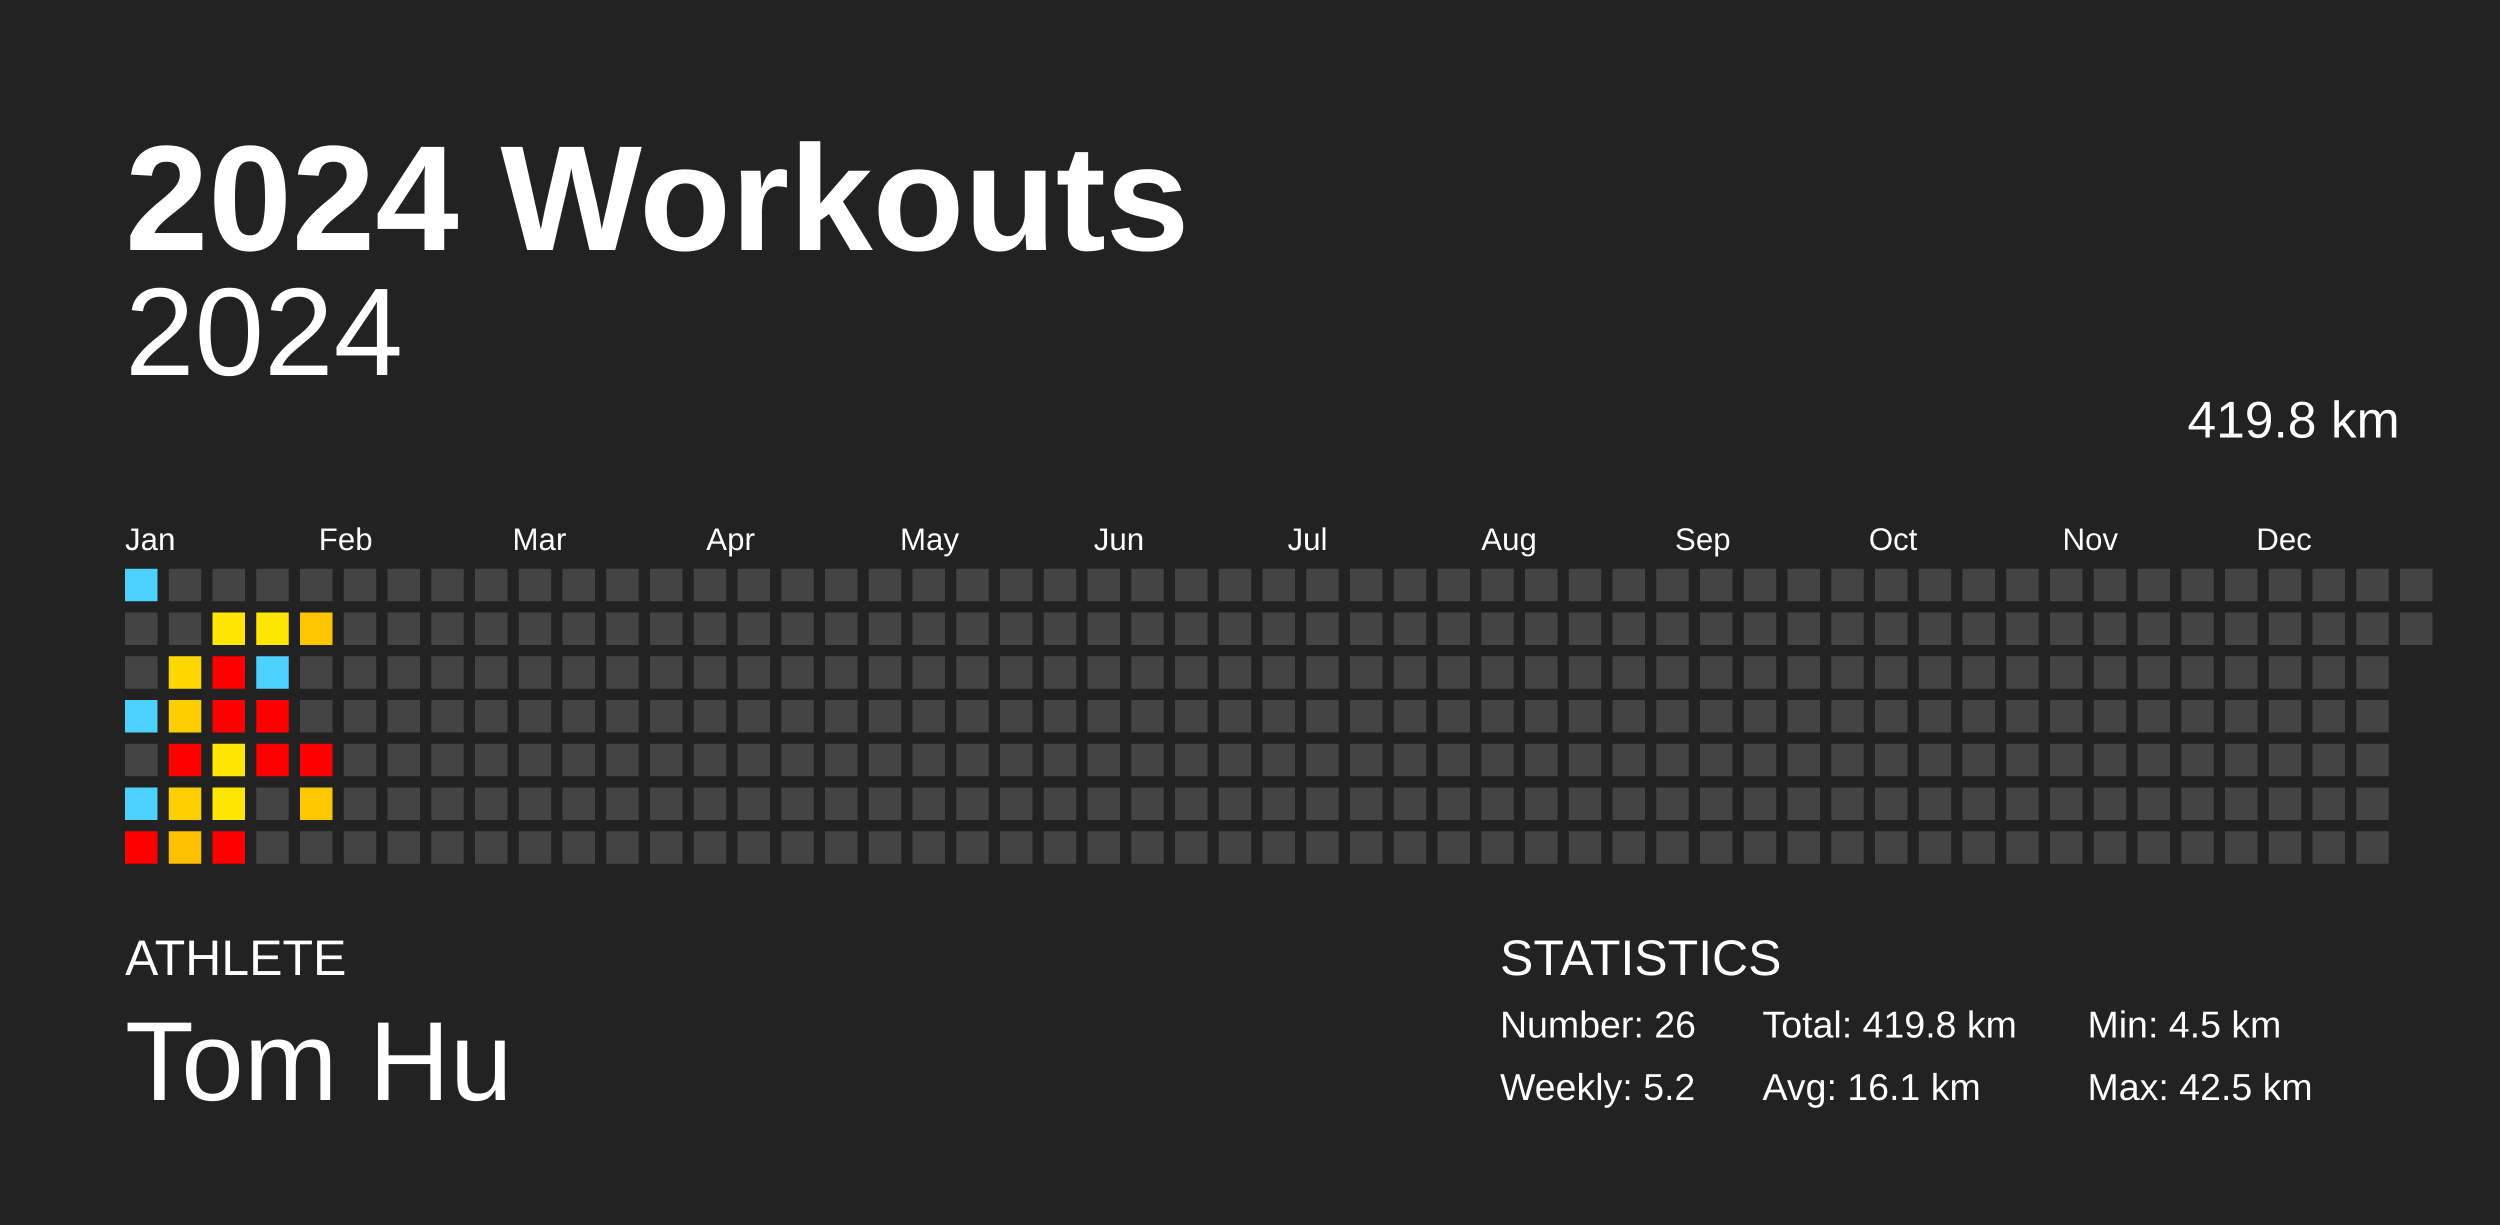
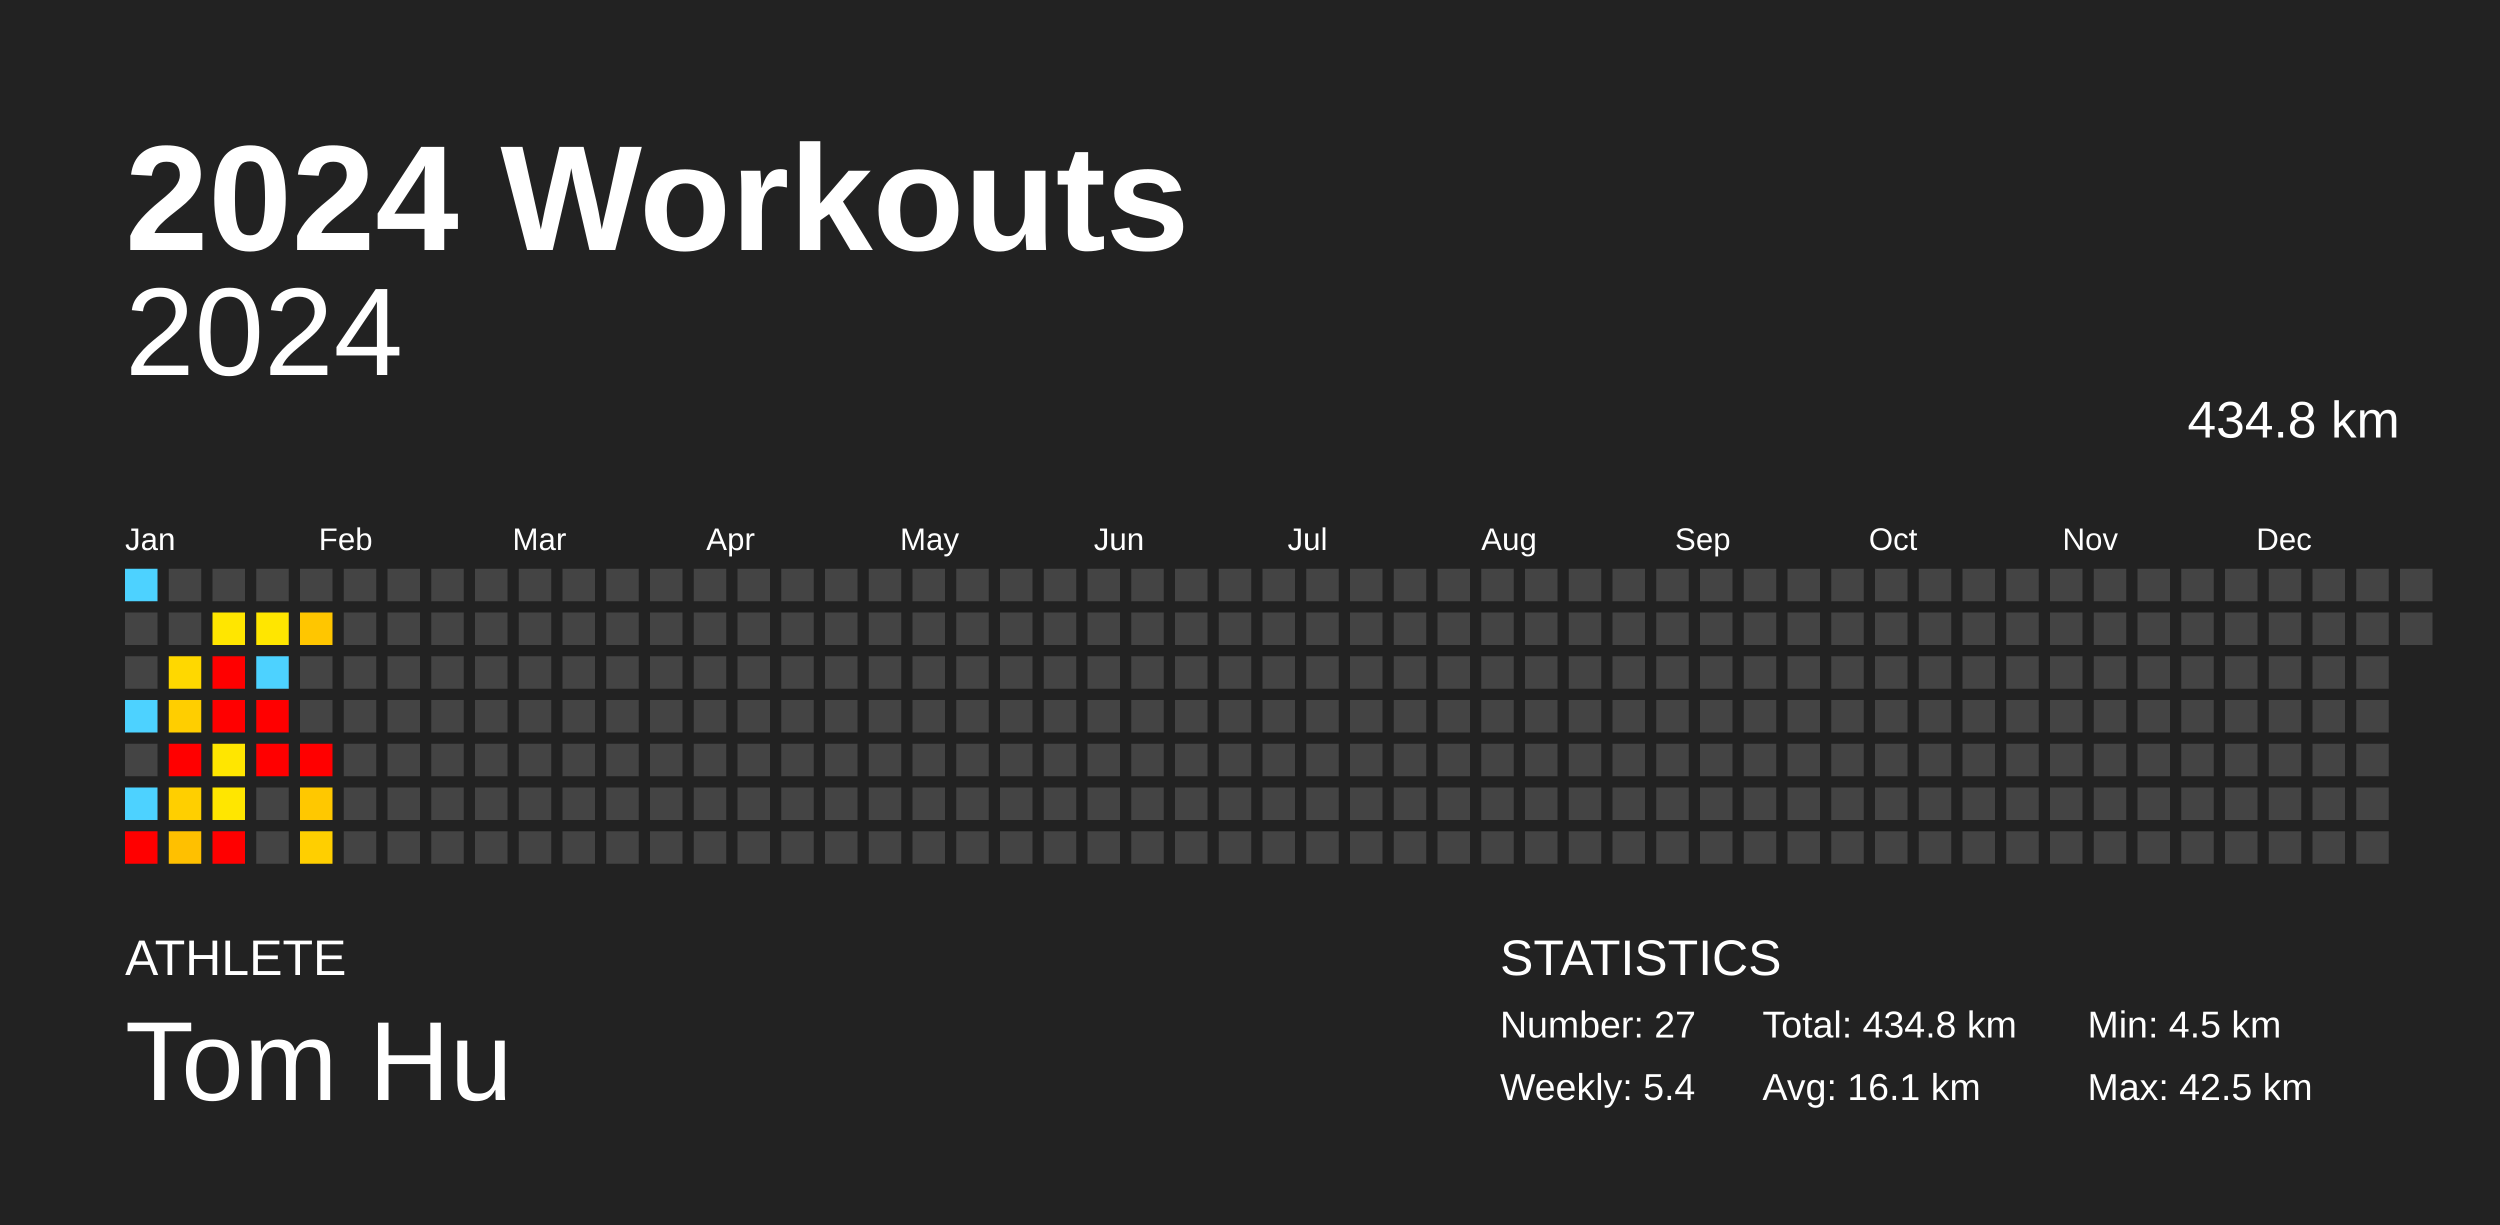
<svg xmlns="http://www.w3.org/2000/svg" baseProfile="full" height="98mm" version="1.1" viewBox="0,0,200,98" width="200mm">
  <defs />
  <rect fill="#222222" height="98" width="200" x="0" y="0" />
  <text fill="#FFFFFF" style="font-size:12px; font-family:Arial; font-weight:bold;" x="10" y="20">2024 Workouts</text>
  <text fill="#FFFFFF" style="font-size:4px; font-family:Arial" x="10" y="78">ATHLETE</text>
  <text fill="#FFFFFF" style="font-size:9px; font-family:Arial" x="10" y="88">Tom Hu</text>
  <text fill="#FFFFFF" style="font-size:4px; font-family:Arial" x="120" y="78">STATISTICS</text>
-   <text fill="#FFFFFF" style="font-size:3px; font-family:Arial" x="120" y="83">Number: 26</text>
-   <text fill="#FFFFFF" style="font-size:3px; font-family:Arial" x="120" y="88">Weekly: 5.2</text>
-   <text fill="#FFFFFF" style="font-size:3px; font-family:Arial" x="141" y="83">Total: 419.8 km</text>
+   <text fill="#FFFFFF" style="font-size:3px; font-family:Arial" x="120" y="83">Number: 27</text>
+   <text fill="#FFFFFF" style="font-size:3px; font-family:Arial" x="120" y="88">Weekly: 5.4</text>
+   <text fill="#FFFFFF" style="font-size:3px; font-family:Arial" x="141" y="83">Total: 434.8 km</text>
  <text fill="#FFFFFF" style="font-size:3px; font-family:Arial" x="141" y="88">Avg: 16.1 km</text>
  <text fill="#FFFFFF" style="font-size:3px; font-family:Arial" x="167" y="83">Min: 4.5 km</text>
  <text fill="#FFFFFF" style="font-size:3px; font-family:Arial" x="167" y="88">Max: 42.5 km</text>
  <text alignment-baseline="hanging" fill="#FFFFFF" style="font-size:10.0px; font-family:Arial;" x="10" y="30">2024</text>
-   <text alignment-baseline="hanging" fill="#FFFFFF" style="font-size:4.125px; font-family:Arial;" x="175" y="35">419.8 km</text>
+   <text alignment-baseline="hanging" fill="#FFFFFF" style="font-size:4.125px; font-family:Arial;" x="175" y="35">434.8 km</text>
  <text fill="#FFFFFF" style="font-size:2.5px; font-family:Arial" x="10.0" y="44">Jan</text>
  <text fill="#FFFFFF" style="font-size:2.5px; font-family:Arial" x="25.5" y="44">Feb</text>
  <text fill="#FFFFFF" style="font-size:2.5px; font-family:Arial" x="41.0" y="44">Mar</text>
  <text fill="#FFFFFF" style="font-size:2.5px; font-family:Arial" x="56.5" y="44">Apr</text>
  <text fill="#FFFFFF" style="font-size:2.5px; font-family:Arial" x="72.0" y="44">May</text>
  <text fill="#FFFFFF" style="font-size:2.5px; font-family:Arial" x="87.5" y="44">Jun</text>
  <text fill="#FFFFFF" style="font-size:2.5px; font-family:Arial" x="103.0" y="44">Jul</text>
  <text fill="#FFFFFF" style="font-size:2.5px; font-family:Arial" x="118.5" y="44">Aug</text>
  <text fill="#FFFFFF" style="font-size:2.5px; font-family:Arial" x="134.0" y="44">Sep</text>
  <text fill="#FFFFFF" style="font-size:2.5px; font-family:Arial" x="149.5" y="44">Oct</text>
  <text fill="#FFFFFF" style="font-size:2.5px; font-family:Arial" x="165.0" y="44">Nov</text>
  <text fill="#FFFFFF" style="font-size:2.5px; font-family:Arial" x="180.5" y="44">Dec</text>
  <rect fill="#4dd2ff" height="2.6" width="2.6" x="10.0" y="45.5" />
  <rect fill="#444444" height="2.6" width="2.6" x="10.0" y="49.0" />
  <rect fill="#444444" height="2.6" width="2.6" x="10.0" y="52.5" />
  <rect fill="#4dd2ff" height="2.6" width="2.6" x="10.0" y="56.0" />
  <rect fill="#444444" height="2.6" width="2.6" x="10.0" y="59.5" />
  <rect fill="#4dd2ff" height="2.6" width="2.6" x="10.0" y="63.0" />
  <rect fill="red" height="2.6" width="2.6" x="10.0" y="66.5" />
  <rect fill="#444444" height="2.6" width="2.6" x="13.5" y="45.5" />
  <rect fill="#444444" height="2.6" width="2.6" x="13.5" y="49.0" />
  <rect fill="#ffd800" height="2.6" width="2.6" x="13.5" y="52.5" />
  <rect fill="#ffce00" height="2.6" width="2.6" x="13.5" y="56.0" />
  <rect fill="red" height="2.6" width="2.6" x="13.5" y="59.5" />
  <rect fill="#ffcf00" height="2.6" width="2.6" x="13.5" y="63.0" />
  <rect fill="#ffc000" height="2.6" width="2.6" x="13.5" y="66.5" />
  <rect fill="#444444" height="2.6" width="2.6" x="17.0" y="45.5" />
  <rect fill="#ffe600" height="2.6" width="2.6" x="17.0" y="49.0" />
  <rect fill="red" height="2.6" width="2.6" x="17.0" y="52.5" />
  <rect fill="red" height="2.6" width="2.6" x="17.0" y="56.0" />
  <rect fill="#ffe600" height="2.6" width="2.6" x="17.0" y="59.5" />
  <rect fill="#ffe600" height="2.6" width="2.6" x="17.0" y="63.0" />
  <rect fill="red" height="2.6" width="2.6" x="17.0" y="66.5" />
  <rect fill="#444444" height="2.6" width="2.6" x="20.5" y="45.5" />
  <rect fill="#ffe600" height="2.6" width="2.6" x="20.5" y="49.0" />
  <rect fill="#4dd2ff" height="2.6" width="2.6" x="20.5" y="52.5" />
  <rect fill="red" height="2.6" width="2.6" x="20.5" y="56.0" />
  <rect fill="red" height="2.6" width="2.6" x="20.5" y="59.5" />
  <rect fill="#444444" height="2.6" width="2.6" x="20.5" y="63.0" />
  <rect fill="#444444" height="2.6" width="2.6" x="20.5" y="66.5" />
  <rect fill="#444444" height="2.6" width="2.6" x="24.0" y="45.5" />
  <rect fill="#ffc600" height="2.6" width="2.6" x="24.0" y="49.0" />
  <rect fill="#444444" height="2.6" width="2.6" x="24.0" y="52.5" />
  <rect fill="#444444" height="2.6" width="2.6" x="24.0" y="56.0" />
  <rect fill="red" height="2.6" width="2.6" x="24.0" y="59.5" />
  <rect fill="#ffc800" height="2.6" width="2.6" x="24.0" y="63.0" />
-   <rect fill="#444444" height="2.6" width="2.6" x="24.0" y="66.5" />
+   <rect fill="#ffcf00" height="2.6" width="2.6" x="24.0" y="66.5" />
  <rect fill="#444444" height="2.6" width="2.6" x="27.5" y="45.5" />
  <rect fill="#444444" height="2.6" width="2.6" x="27.5" y="49.0" />
  <rect fill="#444444" height="2.6" width="2.6" x="27.5" y="52.5" />
  <rect fill="#444444" height="2.6" width="2.6" x="27.5" y="56.0" />
  <rect fill="#444444" height="2.6" width="2.6" x="27.5" y="59.5" />
  <rect fill="#444444" height="2.6" width="2.6" x="27.5" y="63.0" />
  <rect fill="#444444" height="2.6" width="2.6" x="27.5" y="66.5" />
  <rect fill="#444444" height="2.6" width="2.6" x="31.0" y="45.5" />
  <rect fill="#444444" height="2.6" width="2.6" x="31.0" y="49.0" />
  <rect fill="#444444" height="2.6" width="2.6" x="31.0" y="52.5" />
  <rect fill="#444444" height="2.6" width="2.6" x="31.0" y="56.0" />
  <rect fill="#444444" height="2.6" width="2.6" x="31.0" y="59.5" />
  <rect fill="#444444" height="2.6" width="2.6" x="31.0" y="63.0" />
  <rect fill="#444444" height="2.6" width="2.6" x="31.0" y="66.5" />
  <rect fill="#444444" height="2.6" width="2.6" x="34.5" y="45.5" />
  <rect fill="#444444" height="2.6" width="2.6" x="34.5" y="49.0" />
  <rect fill="#444444" height="2.6" width="2.6" x="34.5" y="52.5" />
  <rect fill="#444444" height="2.6" width="2.6" x="34.5" y="56.0" />
  <rect fill="#444444" height="2.6" width="2.6" x="34.5" y="59.5" />
  <rect fill="#444444" height="2.6" width="2.6" x="34.5" y="63.0" />
  <rect fill="#444444" height="2.6" width="2.6" x="34.5" y="66.5" />
  <rect fill="#444444" height="2.6" width="2.6" x="38.0" y="45.5" />
  <rect fill="#444444" height="2.6" width="2.6" x="38.0" y="49.0" />
  <rect fill="#444444" height="2.6" width="2.6" x="38.0" y="52.5" />
  <rect fill="#444444" height="2.6" width="2.6" x="38.0" y="56.0" />
  <rect fill="#444444" height="2.6" width="2.6" x="38.0" y="59.5" />
  <rect fill="#444444" height="2.6" width="2.6" x="38.0" y="63.0" />
  <rect fill="#444444" height="2.6" width="2.6" x="38.0" y="66.5" />
  <rect fill="#444444" height="2.6" width="2.6" x="41.5" y="45.5" />
  <rect fill="#444444" height="2.6" width="2.6" x="41.5" y="49.0" />
  <rect fill="#444444" height="2.6" width="2.6" x="41.5" y="52.5" />
  <rect fill="#444444" height="2.6" width="2.6" x="41.5" y="56.0" />
  <rect fill="#444444" height="2.6" width="2.6" x="41.5" y="59.5" />
  <rect fill="#444444" height="2.6" width="2.6" x="41.5" y="63.0" />
  <rect fill="#444444" height="2.6" width="2.6" x="41.5" y="66.5" />
  <rect fill="#444444" height="2.6" width="2.6" x="45.0" y="45.5" />
  <rect fill="#444444" height="2.6" width="2.6" x="45.0" y="49.0" />
  <rect fill="#444444" height="2.6" width="2.6" x="45.0" y="52.5" />
  <rect fill="#444444" height="2.6" width="2.6" x="45.0" y="56.0" />
  <rect fill="#444444" height="2.6" width="2.6" x="45.0" y="59.5" />
  <rect fill="#444444" height="2.6" width="2.6" x="45.0" y="63.0" />
  <rect fill="#444444" height="2.6" width="2.6" x="45.0" y="66.5" />
  <rect fill="#444444" height="2.6" width="2.6" x="48.5" y="45.5" />
  <rect fill="#444444" height="2.6" width="2.6" x="48.5" y="49.0" />
  <rect fill="#444444" height="2.6" width="2.6" x="48.5" y="52.5" />
  <rect fill="#444444" height="2.6" width="2.6" x="48.5" y="56.0" />
  <rect fill="#444444" height="2.6" width="2.6" x="48.5" y="59.5" />
  <rect fill="#444444" height="2.6" width="2.6" x="48.5" y="63.0" />
  <rect fill="#444444" height="2.6" width="2.6" x="48.5" y="66.5" />
  <rect fill="#444444" height="2.6" width="2.6" x="52.0" y="45.5" />
  <rect fill="#444444" height="2.6" width="2.6" x="52.0" y="49.0" />
  <rect fill="#444444" height="2.6" width="2.6" x="52.0" y="52.5" />
  <rect fill="#444444" height="2.6" width="2.6" x="52.0" y="56.0" />
  <rect fill="#444444" height="2.6" width="2.6" x="52.0" y="59.5" />
  <rect fill="#444444" height="2.6" width="2.6" x="52.0" y="63.0" />
  <rect fill="#444444" height="2.6" width="2.6" x="52.0" y="66.5" />
  <rect fill="#444444" height="2.6" width="2.6" x="55.5" y="45.5" />
  <rect fill="#444444" height="2.6" width="2.6" x="55.5" y="49.0" />
  <rect fill="#444444" height="2.6" width="2.6" x="55.5" y="52.5" />
  <rect fill="#444444" height="2.6" width="2.6" x="55.5" y="56.0" />
  <rect fill="#444444" height="2.6" width="2.6" x="55.5" y="59.5" />
  <rect fill="#444444" height="2.6" width="2.6" x="55.5" y="63.0" />
  <rect fill="#444444" height="2.6" width="2.6" x="55.5" y="66.5" />
  <rect fill="#444444" height="2.6" width="2.6" x="59.0" y="45.5" />
  <rect fill="#444444" height="2.6" width="2.6" x="59.0" y="49.0" />
  <rect fill="#444444" height="2.6" width="2.6" x="59.0" y="52.5" />
  <rect fill="#444444" height="2.6" width="2.6" x="59.0" y="56.0" />
  <rect fill="#444444" height="2.6" width="2.6" x="59.0" y="59.5" />
  <rect fill="#444444" height="2.6" width="2.6" x="59.0" y="63.0" />
  <rect fill="#444444" height="2.6" width="2.6" x="59.0" y="66.5" />
  <rect fill="#444444" height="2.6" width="2.6" x="62.5" y="45.5" />
  <rect fill="#444444" height="2.6" width="2.6" x="62.5" y="49.0" />
  <rect fill="#444444" height="2.6" width="2.6" x="62.5" y="52.5" />
  <rect fill="#444444" height="2.6" width="2.6" x="62.5" y="56.0" />
  <rect fill="#444444" height="2.6" width="2.6" x="62.5" y="59.5" />
  <rect fill="#444444" height="2.6" width="2.6" x="62.5" y="63.0" />
  <rect fill="#444444" height="2.6" width="2.6" x="62.5" y="66.5" />
  <rect fill="#444444" height="2.6" width="2.6" x="66.0" y="45.5" />
  <rect fill="#444444" height="2.6" width="2.6" x="66.0" y="49.0" />
  <rect fill="#444444" height="2.6" width="2.6" x="66.0" y="52.5" />
  <rect fill="#444444" height="2.6" width="2.6" x="66.0" y="56.0" />
  <rect fill="#444444" height="2.6" width="2.6" x="66.0" y="59.5" />
  <rect fill="#444444" height="2.6" width="2.6" x="66.0" y="63.0" />
  <rect fill="#444444" height="2.6" width="2.6" x="66.0" y="66.5" />
  <rect fill="#444444" height="2.6" width="2.6" x="69.5" y="45.5" />
  <rect fill="#444444" height="2.6" width="2.6" x="69.5" y="49.0" />
  <rect fill="#444444" height="2.6" width="2.6" x="69.5" y="52.5" />
  <rect fill="#444444" height="2.6" width="2.6" x="69.5" y="56.0" />
  <rect fill="#444444" height="2.6" width="2.6" x="69.5" y="59.5" />
  <rect fill="#444444" height="2.6" width="2.6" x="69.5" y="63.0" />
  <rect fill="#444444" height="2.6" width="2.6" x="69.5" y="66.5" />
  <rect fill="#444444" height="2.6" width="2.6" x="73.0" y="45.5" />
  <rect fill="#444444" height="2.6" width="2.6" x="73.0" y="49.0" />
  <rect fill="#444444" height="2.6" width="2.6" x="73.0" y="52.5" />
  <rect fill="#444444" height="2.6" width="2.6" x="73.0" y="56.0" />
  <rect fill="#444444" height="2.6" width="2.6" x="73.0" y="59.5" />
  <rect fill="#444444" height="2.6" width="2.6" x="73.0" y="63.0" />
  <rect fill="#444444" height="2.6" width="2.6" x="73.0" y="66.5" />
  <rect fill="#444444" height="2.6" width="2.6" x="76.5" y="45.5" />
  <rect fill="#444444" height="2.6" width="2.6" x="76.5" y="49.0" />
  <rect fill="#444444" height="2.6" width="2.6" x="76.5" y="52.5" />
  <rect fill="#444444" height="2.6" width="2.6" x="76.5" y="56.0" />
  <rect fill="#444444" height="2.6" width="2.6" x="76.5" y="59.5" />
  <rect fill="#444444" height="2.6" width="2.6" x="76.5" y="63.0" />
  <rect fill="#444444" height="2.6" width="2.6" x="76.5" y="66.5" />
  <rect fill="#444444" height="2.6" width="2.6" x="80.0" y="45.5" />
  <rect fill="#444444" height="2.6" width="2.6" x="80.0" y="49.0" />
  <rect fill="#444444" height="2.6" width="2.6" x="80.0" y="52.5" />
  <rect fill="#444444" height="2.6" width="2.6" x="80.0" y="56.0" />
  <rect fill="#444444" height="2.6" width="2.6" x="80.0" y="59.5" />
  <rect fill="#444444" height="2.6" width="2.6" x="80.0" y="63.0" />
  <rect fill="#444444" height="2.6" width="2.6" x="80.0" y="66.5" />
  <rect fill="#444444" height="2.6" width="2.6" x="83.5" y="45.5" />
  <rect fill="#444444" height="2.6" width="2.6" x="83.5" y="49.0" />
  <rect fill="#444444" height="2.6" width="2.6" x="83.5" y="52.5" />
  <rect fill="#444444" height="2.6" width="2.6" x="83.5" y="56.0" />
  <rect fill="#444444" height="2.6" width="2.6" x="83.5" y="59.5" />
  <rect fill="#444444" height="2.6" width="2.6" x="83.5" y="63.0" />
  <rect fill="#444444" height="2.6" width="2.6" x="83.5" y="66.5" />
  <rect fill="#444444" height="2.6" width="2.6" x="87.0" y="45.5" />
  <rect fill="#444444" height="2.6" width="2.6" x="87.0" y="49.0" />
  <rect fill="#444444" height="2.6" width="2.6" x="87.0" y="52.5" />
  <rect fill="#444444" height="2.6" width="2.6" x="87.0" y="56.0" />
  <rect fill="#444444" height="2.6" width="2.6" x="87.0" y="59.5" />
  <rect fill="#444444" height="2.6" width="2.6" x="87.0" y="63.0" />
  <rect fill="#444444" height="2.6" width="2.6" x="87.0" y="66.5" />
  <rect fill="#444444" height="2.6" width="2.6" x="90.5" y="45.5" />
  <rect fill="#444444" height="2.6" width="2.6" x="90.5" y="49.0" />
  <rect fill="#444444" height="2.6" width="2.6" x="90.5" y="52.5" />
  <rect fill="#444444" height="2.6" width="2.6" x="90.5" y="56.0" />
  <rect fill="#444444" height="2.6" width="2.6" x="90.5" y="59.5" />
  <rect fill="#444444" height="2.6" width="2.6" x="90.5" y="63.0" />
  <rect fill="#444444" height="2.6" width="2.6" x="90.5" y="66.5" />
  <rect fill="#444444" height="2.6" width="2.6" x="94.0" y="45.5" />
  <rect fill="#444444" height="2.6" width="2.6" x="94.0" y="49.0" />
  <rect fill="#444444" height="2.6" width="2.6" x="94.0" y="52.5" />
  <rect fill="#444444" height="2.6" width="2.6" x="94.0" y="56.0" />
  <rect fill="#444444" height="2.6" width="2.6" x="94.0" y="59.5" />
  <rect fill="#444444" height="2.6" width="2.6" x="94.0" y="63.0" />
  <rect fill="#444444" height="2.6" width="2.6" x="94.0" y="66.5" />
  <rect fill="#444444" height="2.6" width="2.6" x="97.5" y="45.5" />
  <rect fill="#444444" height="2.6" width="2.6" x="97.5" y="49.0" />
  <rect fill="#444444" height="2.6" width="2.6" x="97.5" y="52.5" />
  <rect fill="#444444" height="2.6" width="2.6" x="97.5" y="56.0" />
  <rect fill="#444444" height="2.6" width="2.6" x="97.5" y="59.5" />
  <rect fill="#444444" height="2.6" width="2.6" x="97.5" y="63.0" />
  <rect fill="#444444" height="2.6" width="2.6" x="97.5" y="66.5" />
  <rect fill="#444444" height="2.6" width="2.6" x="101.0" y="45.5" />
  <rect fill="#444444" height="2.6" width="2.6" x="101.0" y="49.0" />
  <rect fill="#444444" height="2.6" width="2.6" x="101.0" y="52.5" />
  <rect fill="#444444" height="2.6" width="2.6" x="101.0" y="56.0" />
  <rect fill="#444444" height="2.6" width="2.6" x="101.0" y="59.5" />
  <rect fill="#444444" height="2.6" width="2.6" x="101.0" y="63.0" />
  <rect fill="#444444" height="2.6" width="2.6" x="101.0" y="66.5" />
  <rect fill="#444444" height="2.6" width="2.6" x="104.5" y="45.5" />
  <rect fill="#444444" height="2.6" width="2.6" x="104.5" y="49.0" />
  <rect fill="#444444" height="2.6" width="2.6" x="104.5" y="52.5" />
  <rect fill="#444444" height="2.6" width="2.6" x="104.5" y="56.0" />
  <rect fill="#444444" height="2.6" width="2.6" x="104.5" y="59.5" />
  <rect fill="#444444" height="2.6" width="2.6" x="104.5" y="63.0" />
  <rect fill="#444444" height="2.6" width="2.6" x="104.5" y="66.5" />
  <rect fill="#444444" height="2.6" width="2.6" x="108.0" y="45.5" />
  <rect fill="#444444" height="2.6" width="2.6" x="108.0" y="49.0" />
  <rect fill="#444444" height="2.6" width="2.6" x="108.0" y="52.5" />
  <rect fill="#444444" height="2.6" width="2.6" x="108.0" y="56.0" />
  <rect fill="#444444" height="2.6" width="2.6" x="108.0" y="59.5" />
  <rect fill="#444444" height="2.6" width="2.6" x="108.0" y="63.0" />
  <rect fill="#444444" height="2.6" width="2.6" x="108.0" y="66.5" />
  <rect fill="#444444" height="2.6" width="2.6" x="111.5" y="45.5" />
  <rect fill="#444444" height="2.6" width="2.6" x="111.5" y="49.0" />
  <rect fill="#444444" height="2.6" width="2.6" x="111.5" y="52.5" />
  <rect fill="#444444" height="2.6" width="2.6" x="111.5" y="56.0" />
  <rect fill="#444444" height="2.6" width="2.6" x="111.5" y="59.5" />
  <rect fill="#444444" height="2.6" width="2.6" x="111.5" y="63.0" />
  <rect fill="#444444" height="2.6" width="2.6" x="111.5" y="66.5" />
  <rect fill="#444444" height="2.6" width="2.6" x="115.0" y="45.5" />
  <rect fill="#444444" height="2.6" width="2.6" x="115.0" y="49.0" />
  <rect fill="#444444" height="2.6" width="2.6" x="115.0" y="52.5" />
  <rect fill="#444444" height="2.6" width="2.6" x="115.0" y="56.0" />
  <rect fill="#444444" height="2.6" width="2.6" x="115.0" y="59.5" />
  <rect fill="#444444" height="2.6" width="2.6" x="115.0" y="63.0" />
  <rect fill="#444444" height="2.6" width="2.6" x="115.0" y="66.5" />
  <rect fill="#444444" height="2.6" width="2.6" x="118.5" y="45.5" />
  <rect fill="#444444" height="2.6" width="2.6" x="118.5" y="49.0" />
  <rect fill="#444444" height="2.6" width="2.6" x="118.5" y="52.5" />
  <rect fill="#444444" height="2.6" width="2.6" x="118.5" y="56.0" />
  <rect fill="#444444" height="2.6" width="2.6" x="118.5" y="59.5" />
  <rect fill="#444444" height="2.6" width="2.6" x="118.5" y="63.0" />
  <rect fill="#444444" height="2.6" width="2.6" x="118.5" y="66.5" />
  <rect fill="#444444" height="2.6" width="2.6" x="122.0" y="45.5" />
  <rect fill="#444444" height="2.6" width="2.6" x="122.0" y="49.0" />
  <rect fill="#444444" height="2.6" width="2.6" x="122.0" y="52.5" />
  <rect fill="#444444" height="2.6" width="2.6" x="122.0" y="56.0" />
  <rect fill="#444444" height="2.6" width="2.6" x="122.0" y="59.5" />
  <rect fill="#444444" height="2.6" width="2.6" x="122.0" y="63.0" />
  <rect fill="#444444" height="2.6" width="2.6" x="122.0" y="66.5" />
  <rect fill="#444444" height="2.6" width="2.6" x="125.5" y="45.5" />
  <rect fill="#444444" height="2.6" width="2.6" x="125.5" y="49.0" />
  <rect fill="#444444" height="2.6" width="2.6" x="125.5" y="52.5" />
  <rect fill="#444444" height="2.6" width="2.6" x="125.5" y="56.0" />
  <rect fill="#444444" height="2.6" width="2.6" x="125.5" y="59.5" />
  <rect fill="#444444" height="2.6" width="2.6" x="125.5" y="63.0" />
  <rect fill="#444444" height="2.6" width="2.6" x="125.5" y="66.5" />
  <rect fill="#444444" height="2.6" width="2.6" x="129.0" y="45.5" />
  <rect fill="#444444" height="2.6" width="2.6" x="129.0" y="49.0" />
  <rect fill="#444444" height="2.6" width="2.6" x="129.0" y="52.5" />
  <rect fill="#444444" height="2.6" width="2.6" x="129.0" y="56.0" />
  <rect fill="#444444" height="2.6" width="2.6" x="129.0" y="59.5" />
  <rect fill="#444444" height="2.6" width="2.6" x="129.0" y="63.0" />
  <rect fill="#444444" height="2.6" width="2.6" x="129.0" y="66.5" />
  <rect fill="#444444" height="2.6" width="2.6" x="132.5" y="45.5" />
  <rect fill="#444444" height="2.6" width="2.6" x="132.5" y="49.0" />
  <rect fill="#444444" height="2.6" width="2.6" x="132.5" y="52.5" />
  <rect fill="#444444" height="2.6" width="2.6" x="132.5" y="56.0" />
  <rect fill="#444444" height="2.6" width="2.6" x="132.5" y="59.5" />
  <rect fill="#444444" height="2.6" width="2.6" x="132.5" y="63.0" />
  <rect fill="#444444" height="2.6" width="2.6" x="132.5" y="66.5" />
  <rect fill="#444444" height="2.6" width="2.6" x="136.0" y="45.5" />
  <rect fill="#444444" height="2.6" width="2.6" x="136.0" y="49.0" />
  <rect fill="#444444" height="2.6" width="2.6" x="136.0" y="52.5" />
  <rect fill="#444444" height="2.6" width="2.6" x="136.0" y="56.0" />
  <rect fill="#444444" height="2.6" width="2.6" x="136.0" y="59.5" />
  <rect fill="#444444" height="2.6" width="2.6" x="136.0" y="63.0" />
  <rect fill="#444444" height="2.6" width="2.6" x="136.0" y="66.5" />
  <rect fill="#444444" height="2.6" width="2.6" x="139.5" y="45.5" />
  <rect fill="#444444" height="2.6" width="2.6" x="139.5" y="49.0" />
  <rect fill="#444444" height="2.6" width="2.6" x="139.5" y="52.5" />
  <rect fill="#444444" height="2.6" width="2.6" x="139.5" y="56.0" />
  <rect fill="#444444" height="2.6" width="2.6" x="139.5" y="59.5" />
  <rect fill="#444444" height="2.6" width="2.6" x="139.5" y="63.0" />
  <rect fill="#444444" height="2.6" width="2.6" x="139.5" y="66.5" />
  <rect fill="#444444" height="2.6" width="2.6" x="143.0" y="45.5" />
  <rect fill="#444444" height="2.6" width="2.6" x="143.0" y="49.0" />
  <rect fill="#444444" height="2.6" width="2.6" x="143.0" y="52.5" />
  <rect fill="#444444" height="2.6" width="2.6" x="143.0" y="56.0" />
  <rect fill="#444444" height="2.6" width="2.6" x="143.0" y="59.5" />
  <rect fill="#444444" height="2.6" width="2.6" x="143.0" y="63.0" />
  <rect fill="#444444" height="2.6" width="2.6" x="143.0" y="66.5" />
  <rect fill="#444444" height="2.6" width="2.6" x="146.5" y="45.5" />
  <rect fill="#444444" height="2.6" width="2.6" x="146.5" y="49.0" />
  <rect fill="#444444" height="2.6" width="2.6" x="146.5" y="52.5" />
  <rect fill="#444444" height="2.6" width="2.6" x="146.5" y="56.0" />
  <rect fill="#444444" height="2.6" width="2.6" x="146.5" y="59.5" />
  <rect fill="#444444" height="2.6" width="2.6" x="146.5" y="63.0" />
  <rect fill="#444444" height="2.6" width="2.6" x="146.5" y="66.5" />
  <rect fill="#444444" height="2.6" width="2.6" x="150.0" y="45.5" />
  <rect fill="#444444" height="2.6" width="2.6" x="150.0" y="49.0" />
  <rect fill="#444444" height="2.6" width="2.6" x="150.0" y="52.5" />
  <rect fill="#444444" height="2.6" width="2.6" x="150.0" y="56.0" />
  <rect fill="#444444" height="2.6" width="2.6" x="150.0" y="59.5" />
  <rect fill="#444444" height="2.6" width="2.6" x="150.0" y="63.0" />
  <rect fill="#444444" height="2.6" width="2.6" x="150.0" y="66.5" />
  <rect fill="#444444" height="2.6" width="2.6" x="153.5" y="45.5" />
  <rect fill="#444444" height="2.6" width="2.6" x="153.5" y="49.0" />
  <rect fill="#444444" height="2.6" width="2.6" x="153.5" y="52.5" />
  <rect fill="#444444" height="2.6" width="2.6" x="153.5" y="56.0" />
  <rect fill="#444444" height="2.6" width="2.6" x="153.5" y="59.5" />
  <rect fill="#444444" height="2.6" width="2.6" x="153.5" y="63.0" />
  <rect fill="#444444" height="2.6" width="2.6" x="153.5" y="66.5" />
  <rect fill="#444444" height="2.6" width="2.6" x="157.0" y="45.5" />
  <rect fill="#444444" height="2.6" width="2.6" x="157.0" y="49.0" />
  <rect fill="#444444" height="2.6" width="2.6" x="157.0" y="52.5" />
  <rect fill="#444444" height="2.6" width="2.6" x="157.0" y="56.0" />
  <rect fill="#444444" height="2.6" width="2.6" x="157.0" y="59.5" />
  <rect fill="#444444" height="2.6" width="2.6" x="157.0" y="63.0" />
  <rect fill="#444444" height="2.6" width="2.6" x="157.0" y="66.5" />
  <rect fill="#444444" height="2.6" width="2.6" x="160.5" y="45.5" />
  <rect fill="#444444" height="2.6" width="2.6" x="160.5" y="49.0" />
  <rect fill="#444444" height="2.6" width="2.6" x="160.5" y="52.5" />
  <rect fill="#444444" height="2.6" width="2.6" x="160.5" y="56.0" />
  <rect fill="#444444" height="2.6" width="2.6" x="160.5" y="59.5" />
  <rect fill="#444444" height="2.6" width="2.6" x="160.5" y="63.0" />
  <rect fill="#444444" height="2.6" width="2.6" x="160.5" y="66.5" />
  <rect fill="#444444" height="2.6" width="2.6" x="164.0" y="45.5" />
  <rect fill="#444444" height="2.6" width="2.6" x="164.0" y="49.0" />
  <rect fill="#444444" height="2.6" width="2.6" x="164.0" y="52.5" />
  <rect fill="#444444" height="2.6" width="2.6" x="164.0" y="56.0" />
  <rect fill="#444444" height="2.6" width="2.6" x="164.0" y="59.5" />
  <rect fill="#444444" height="2.6" width="2.6" x="164.0" y="63.0" />
  <rect fill="#444444" height="2.6" width="2.6" x="164.0" y="66.5" />
  <rect fill="#444444" height="2.6" width="2.6" x="167.5" y="45.5" />
  <rect fill="#444444" height="2.6" width="2.6" x="167.5" y="49.0" />
  <rect fill="#444444" height="2.6" width="2.6" x="167.5" y="52.5" />
  <rect fill="#444444" height="2.6" width="2.6" x="167.5" y="56.0" />
  <rect fill="#444444" height="2.6" width="2.6" x="167.5" y="59.5" />
  <rect fill="#444444" height="2.6" width="2.6" x="167.5" y="63.0" />
  <rect fill="#444444" height="2.6" width="2.6" x="167.5" y="66.5" />
  <rect fill="#444444" height="2.6" width="2.6" x="171.0" y="45.5" />
  <rect fill="#444444" height="2.6" width="2.6" x="171.0" y="49.0" />
  <rect fill="#444444" height="2.6" width="2.6" x="171.0" y="52.5" />
  <rect fill="#444444" height="2.6" width="2.6" x="171.0" y="56.0" />
  <rect fill="#444444" height="2.6" width="2.6" x="171.0" y="59.5" />
  <rect fill="#444444" height="2.6" width="2.6" x="171.0" y="63.0" />
  <rect fill="#444444" height="2.6" width="2.6" x="171.0" y="66.5" />
  <rect fill="#444444" height="2.6" width="2.6" x="174.5" y="45.5" />
  <rect fill="#444444" height="2.6" width="2.6" x="174.5" y="49.0" />
  <rect fill="#444444" height="2.6" width="2.6" x="174.5" y="52.5" />
  <rect fill="#444444" height="2.6" width="2.6" x="174.5" y="56.0" />
  <rect fill="#444444" height="2.6" width="2.6" x="174.5" y="59.5" />
  <rect fill="#444444" height="2.6" width="2.6" x="174.5" y="63.0" />
  <rect fill="#444444" height="2.6" width="2.6" x="174.5" y="66.5" />
  <rect fill="#444444" height="2.6" width="2.6" x="178.0" y="45.5" />
  <rect fill="#444444" height="2.6" width="2.6" x="178.0" y="49.0" />
  <rect fill="#444444" height="2.6" width="2.6" x="178.0" y="52.5" />
  <rect fill="#444444" height="2.6" width="2.6" x="178.0" y="56.0" />
  <rect fill="#444444" height="2.6" width="2.6" x="178.0" y="59.5" />
  <rect fill="#444444" height="2.6" width="2.6" x="178.0" y="63.0" />
  <rect fill="#444444" height="2.6" width="2.6" x="178.0" y="66.5" />
  <rect fill="#444444" height="2.6" width="2.6" x="181.5" y="45.5" />
  <rect fill="#444444" height="2.6" width="2.6" x="181.5" y="49.0" />
  <rect fill="#444444" height="2.6" width="2.6" x="181.5" y="52.5" />
  <rect fill="#444444" height="2.6" width="2.6" x="181.5" y="56.0" />
  <rect fill="#444444" height="2.6" width="2.6" x="181.5" y="59.5" />
  <rect fill="#444444" height="2.6" width="2.6" x="181.5" y="63.0" />
  <rect fill="#444444" height="2.6" width="2.6" x="181.5" y="66.5" />
  <rect fill="#444444" height="2.6" width="2.6" x="185.0" y="45.5" />
  <rect fill="#444444" height="2.6" width="2.6" x="185.0" y="49.0" />
  <rect fill="#444444" height="2.6" width="2.6" x="185.0" y="52.5" />
  <rect fill="#444444" height="2.6" width="2.6" x="185.0" y="56.0" />
  <rect fill="#444444" height="2.6" width="2.6" x="185.0" y="59.5" />
  <rect fill="#444444" height="2.6" width="2.6" x="185.0" y="63.0" />
  <rect fill="#444444" height="2.6" width="2.6" x="185.0" y="66.5" />
  <rect fill="#444444" height="2.6" width="2.6" x="188.5" y="45.5" />
  <rect fill="#444444" height="2.6" width="2.6" x="188.5" y="49.0" />
  <rect fill="#444444" height="2.6" width="2.6" x="188.5" y="52.5" />
  <rect fill="#444444" height="2.6" width="2.6" x="188.5" y="56.0" />
  <rect fill="#444444" height="2.6" width="2.6" x="188.5" y="59.5" />
  <rect fill="#444444" height="2.6" width="2.6" x="188.5" y="63.0" />
  <rect fill="#444444" height="2.6" width="2.6" x="188.5" y="66.5" />
  <rect fill="#444444" height="2.6" width="2.6" x="192.0" y="45.5" />
  <rect fill="#444444" height="2.6" width="2.6" x="192.0" y="49.0" />
</svg>
